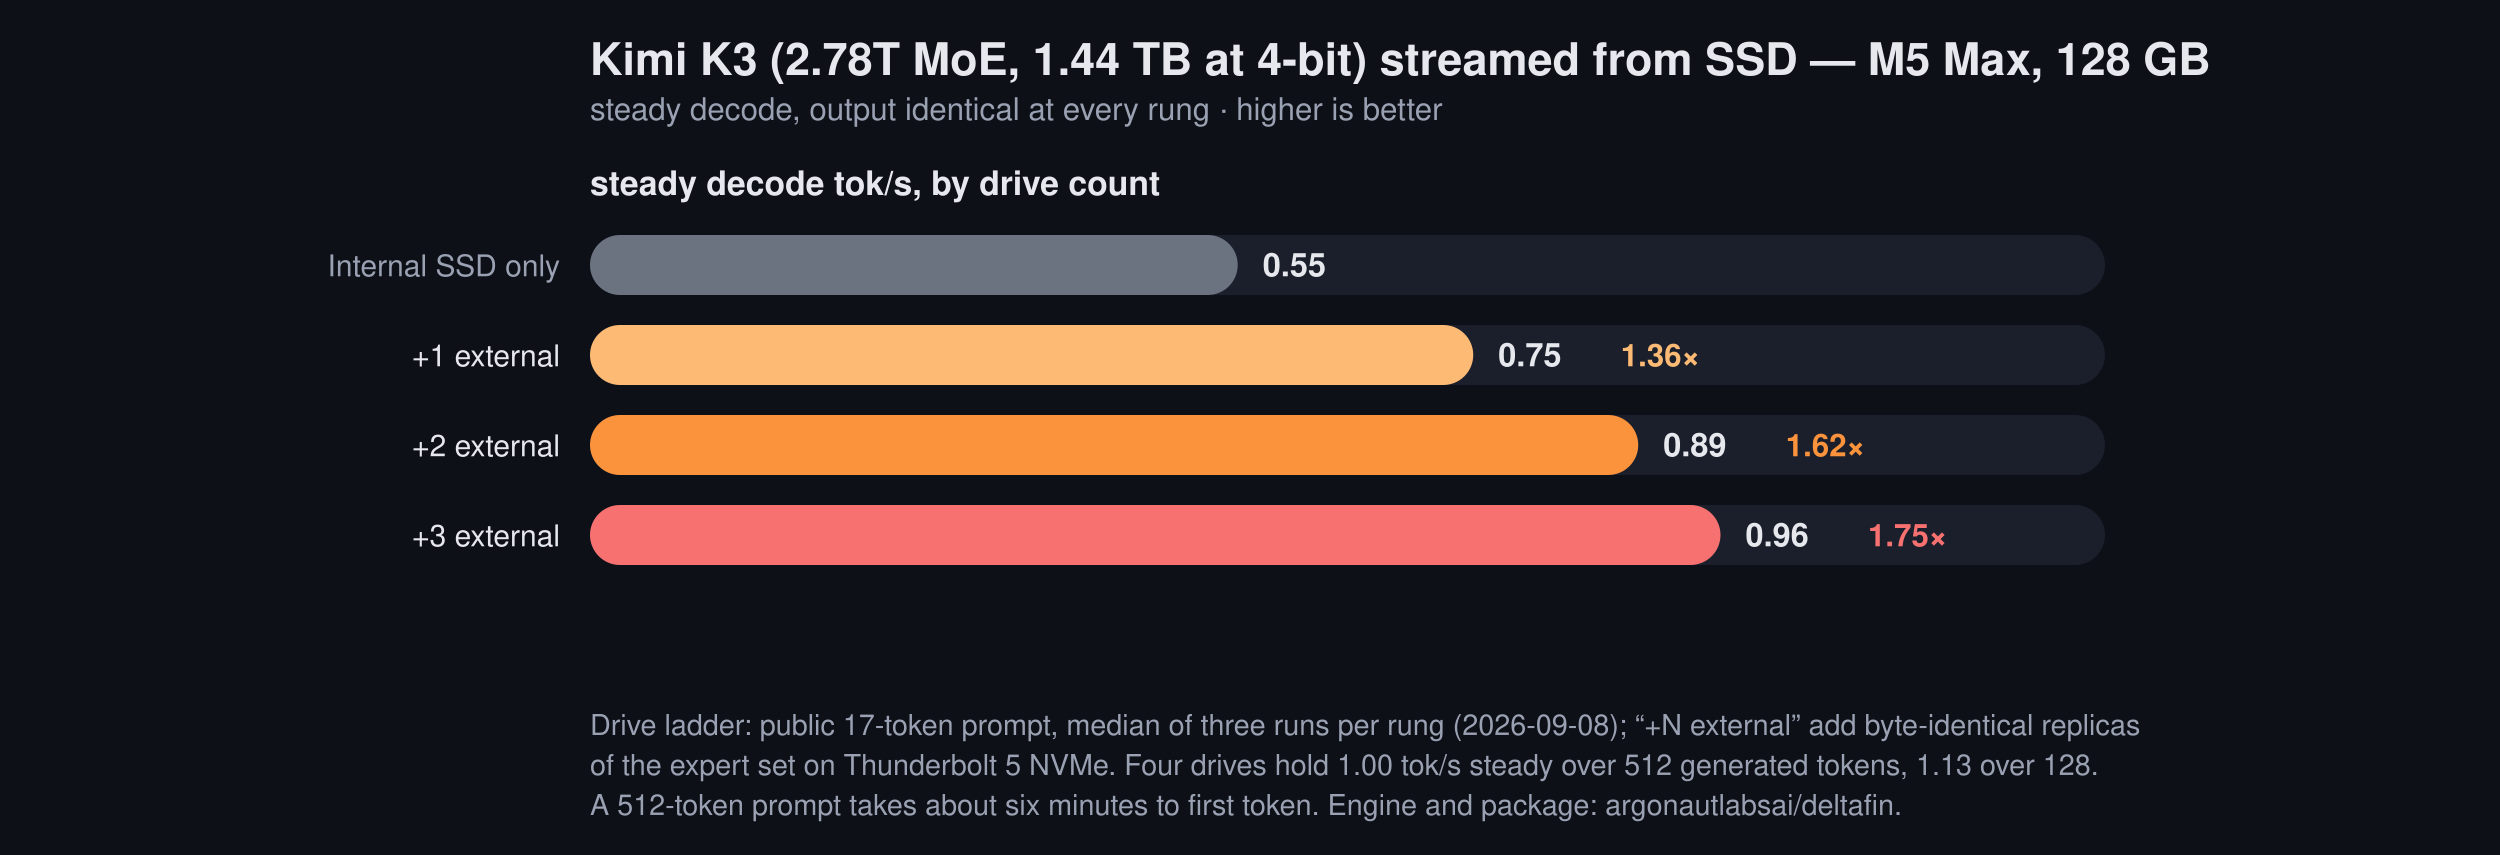
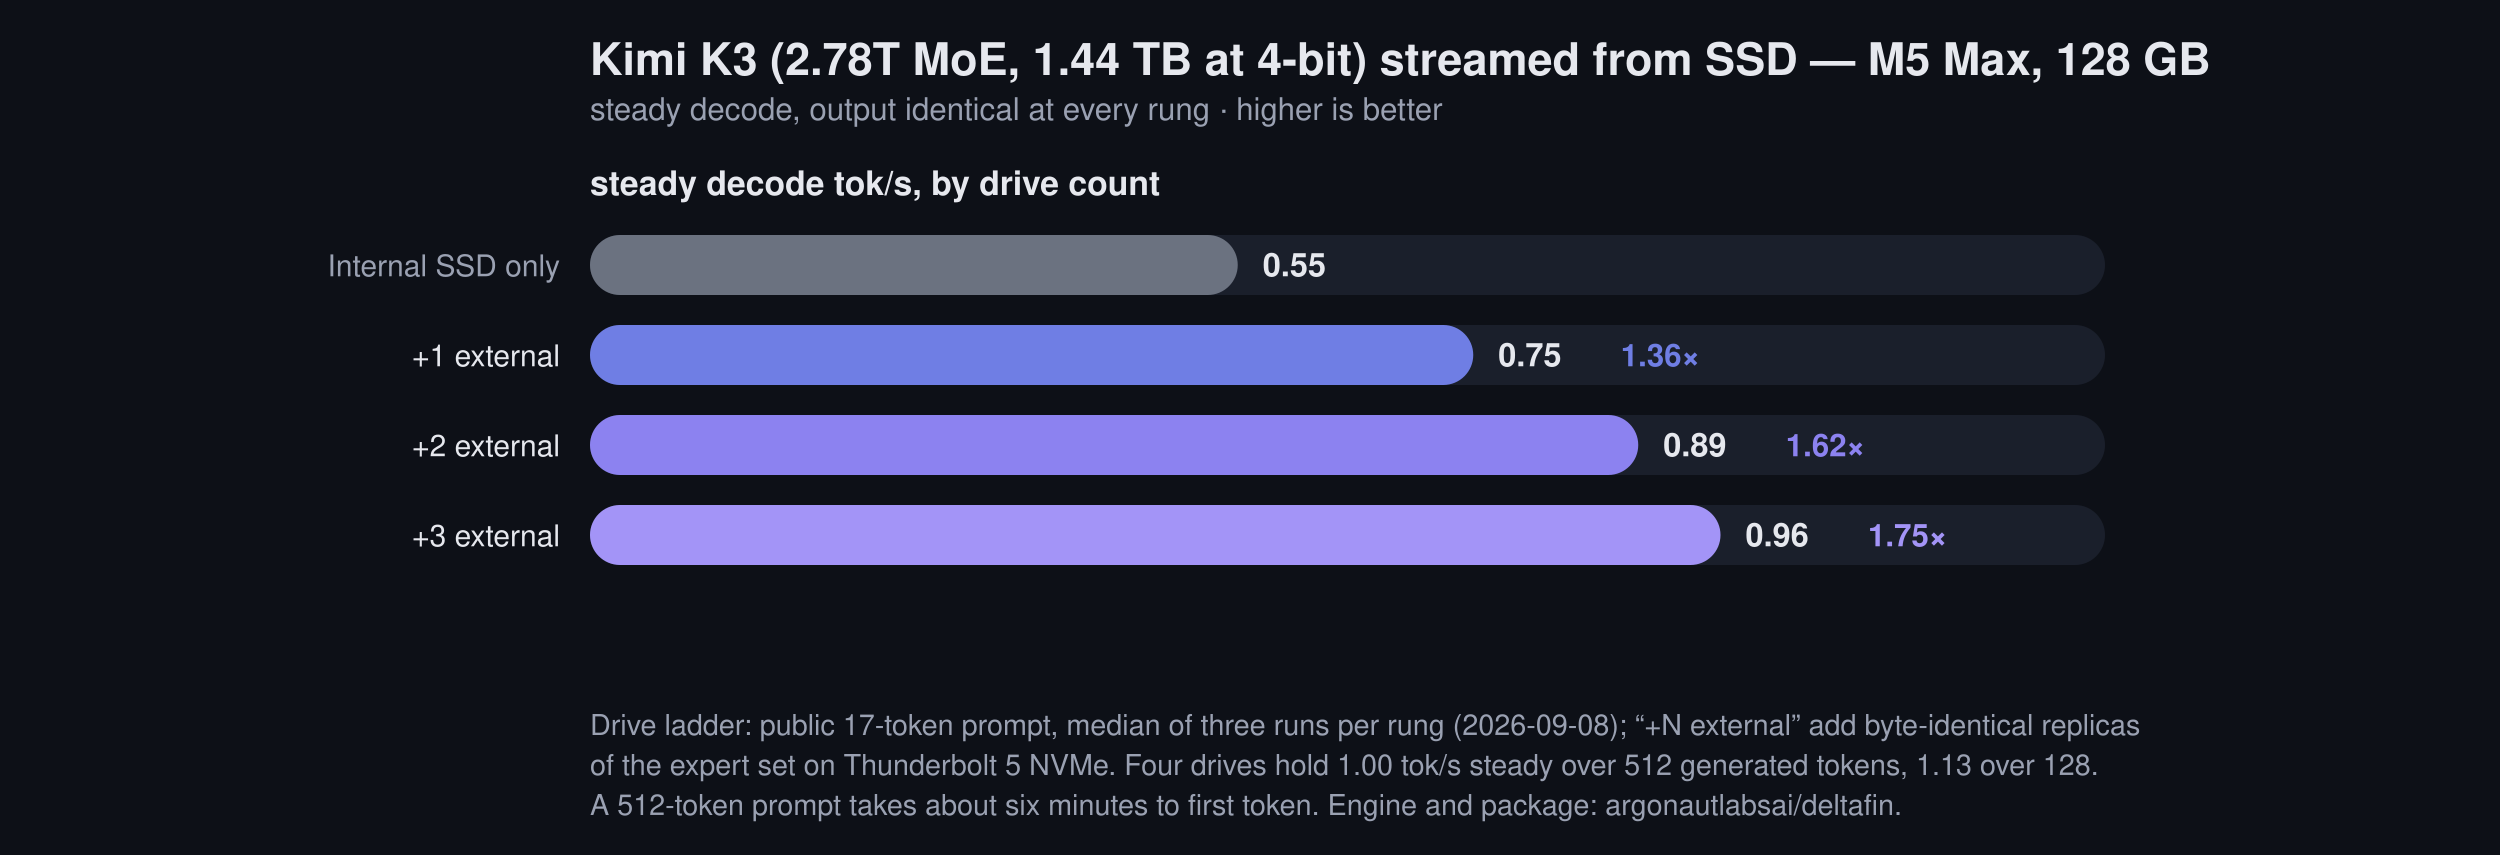
<svg xmlns="http://www.w3.org/2000/svg" viewBox="0 0 1000 342" width="1000" height="342" font-family="-apple-system,BlinkMacSystemFont,Segoe UI,Helvetica,Arial,sans-serif">
  <rect width="1000" height="342" fill="#0d1017" />
  <text x="236" y="30" font-size="18" font-weight="700" fill="#e6e8ee">Kimi K3 (2.78T MoE, 1.44 TB at 4-bit) streamed from SSD — M5 Max, 128 GB</text>
  <text x="236" y="48" font-size="12.5" fill="#9aa1b2">steady decode, output identical at every rung · higher is better</text>
  <text x="236" y="78" font-size="13.5" font-weight="700" fill="#e6e8ee">steady decode tok/s, by drive count</text>
  <text x="224" y="110.5" font-size="12" text-anchor="end" fill="#9aa1b2">Internal SSD only</text>
  <rect x="236" y="94" width="606.0" height="24" rx="12.0" fill="#1a1f2b" />
  <rect x="236" y="94" width="259.1" height="24" rx="12.0" fill="#6b7280" />
  <text x="505.1" y="110.5" font-size="13" font-weight="700" fill="#e6e8ee">0.55</text>
  <text x="224" y="146.5" font-size="12" text-anchor="end" fill="#e6e8ee">+1 external</text>
  <rect x="236" y="130" width="606.0" height="24" rx="12.0" fill="#1a1f2b" />
-   <rect x="236" y="130" width="353.3" height="24" rx="12.0" fill="#fdba74" />
+   <rect x="236" y="130" width="353.3" height="24" rx="12.0" fill="#6f7ee4" />
  <text x="599.3" y="146.5" font-size="13" font-weight="700" fill="#e6e8ee">0.75</text>
-   <text x="648.3" y="146.5" font-size="12.5" font-weight="600" fill="#fdba74">1.36×</text>
+   <text x="648.3" y="146.5" font-size="12.5" font-weight="600" fill="#6f7ee4">1.36×</text>
  <text x="224" y="182.5" font-size="12" text-anchor="end" fill="#e6e8ee">+2 external</text>
  <rect x="236" y="166" width="606.0" height="24" rx="12.0" fill="#1a1f2b" />
-   <rect x="236" y="166" width="419.3" height="24" rx="12.0" fill="#fb923c" />
+   <rect x="236" y="166" width="419.3" height="24" rx="12.0" fill="#8c82f0" />
  <text x="665.3" y="182.5" font-size="13" font-weight="700" fill="#e6e8ee">0.89</text>
-   <text x="714.3" y="182.5" font-size="12.5" font-weight="600" fill="#fb923c">1.62×</text>
+   <text x="714.3" y="182.5" font-size="12.5" font-weight="600" fill="#8c82f0">1.62×</text>
  <text x="224" y="218.5" font-size="12" text-anchor="end" fill="#e6e8ee">+3 external</text>
  <rect x="236" y="202" width="606.0" height="24" rx="12.0" fill="#1a1f2b" />
-   <rect x="236" y="202" width="452.2" height="24" rx="12.0" fill="#f87171" />
+   <rect x="236" y="202" width="452.2" height="24" rx="12.0" fill="#a394f7" />
  <text x="698.2" y="218.5" font-size="13" font-weight="700" fill="#e6e8ee">0.96</text>
-   <text x="747.2" y="218.5" font-size="12.5" font-weight="600" fill="#f87171">1.75×</text>
+   <text x="747.2" y="218.5" font-size="12.5" font-weight="600" fill="#a394f7">1.75×</text>
  <text x="236" y="294" font-size="11.5" fill="#9aa1b2">Drive ladder: public 17-token prompt, median of three runs per rung (2026-09-08); “+N external” add byte-identical replicas</text>
  <text x="236" y="310" font-size="11.5" fill="#9aa1b2">of the expert set on Thunderbolt 5 NVMe. Four drives hold 1.00 tok/s steady over 512 generated tokens, 1.13 over 128.</text>
  <text x="236" y="326" font-size="11.5" fill="#9aa1b2">A 512-token prompt takes about six minutes to first token. Engine and package: argonautlabsai/deltafin.</text>
</svg>
